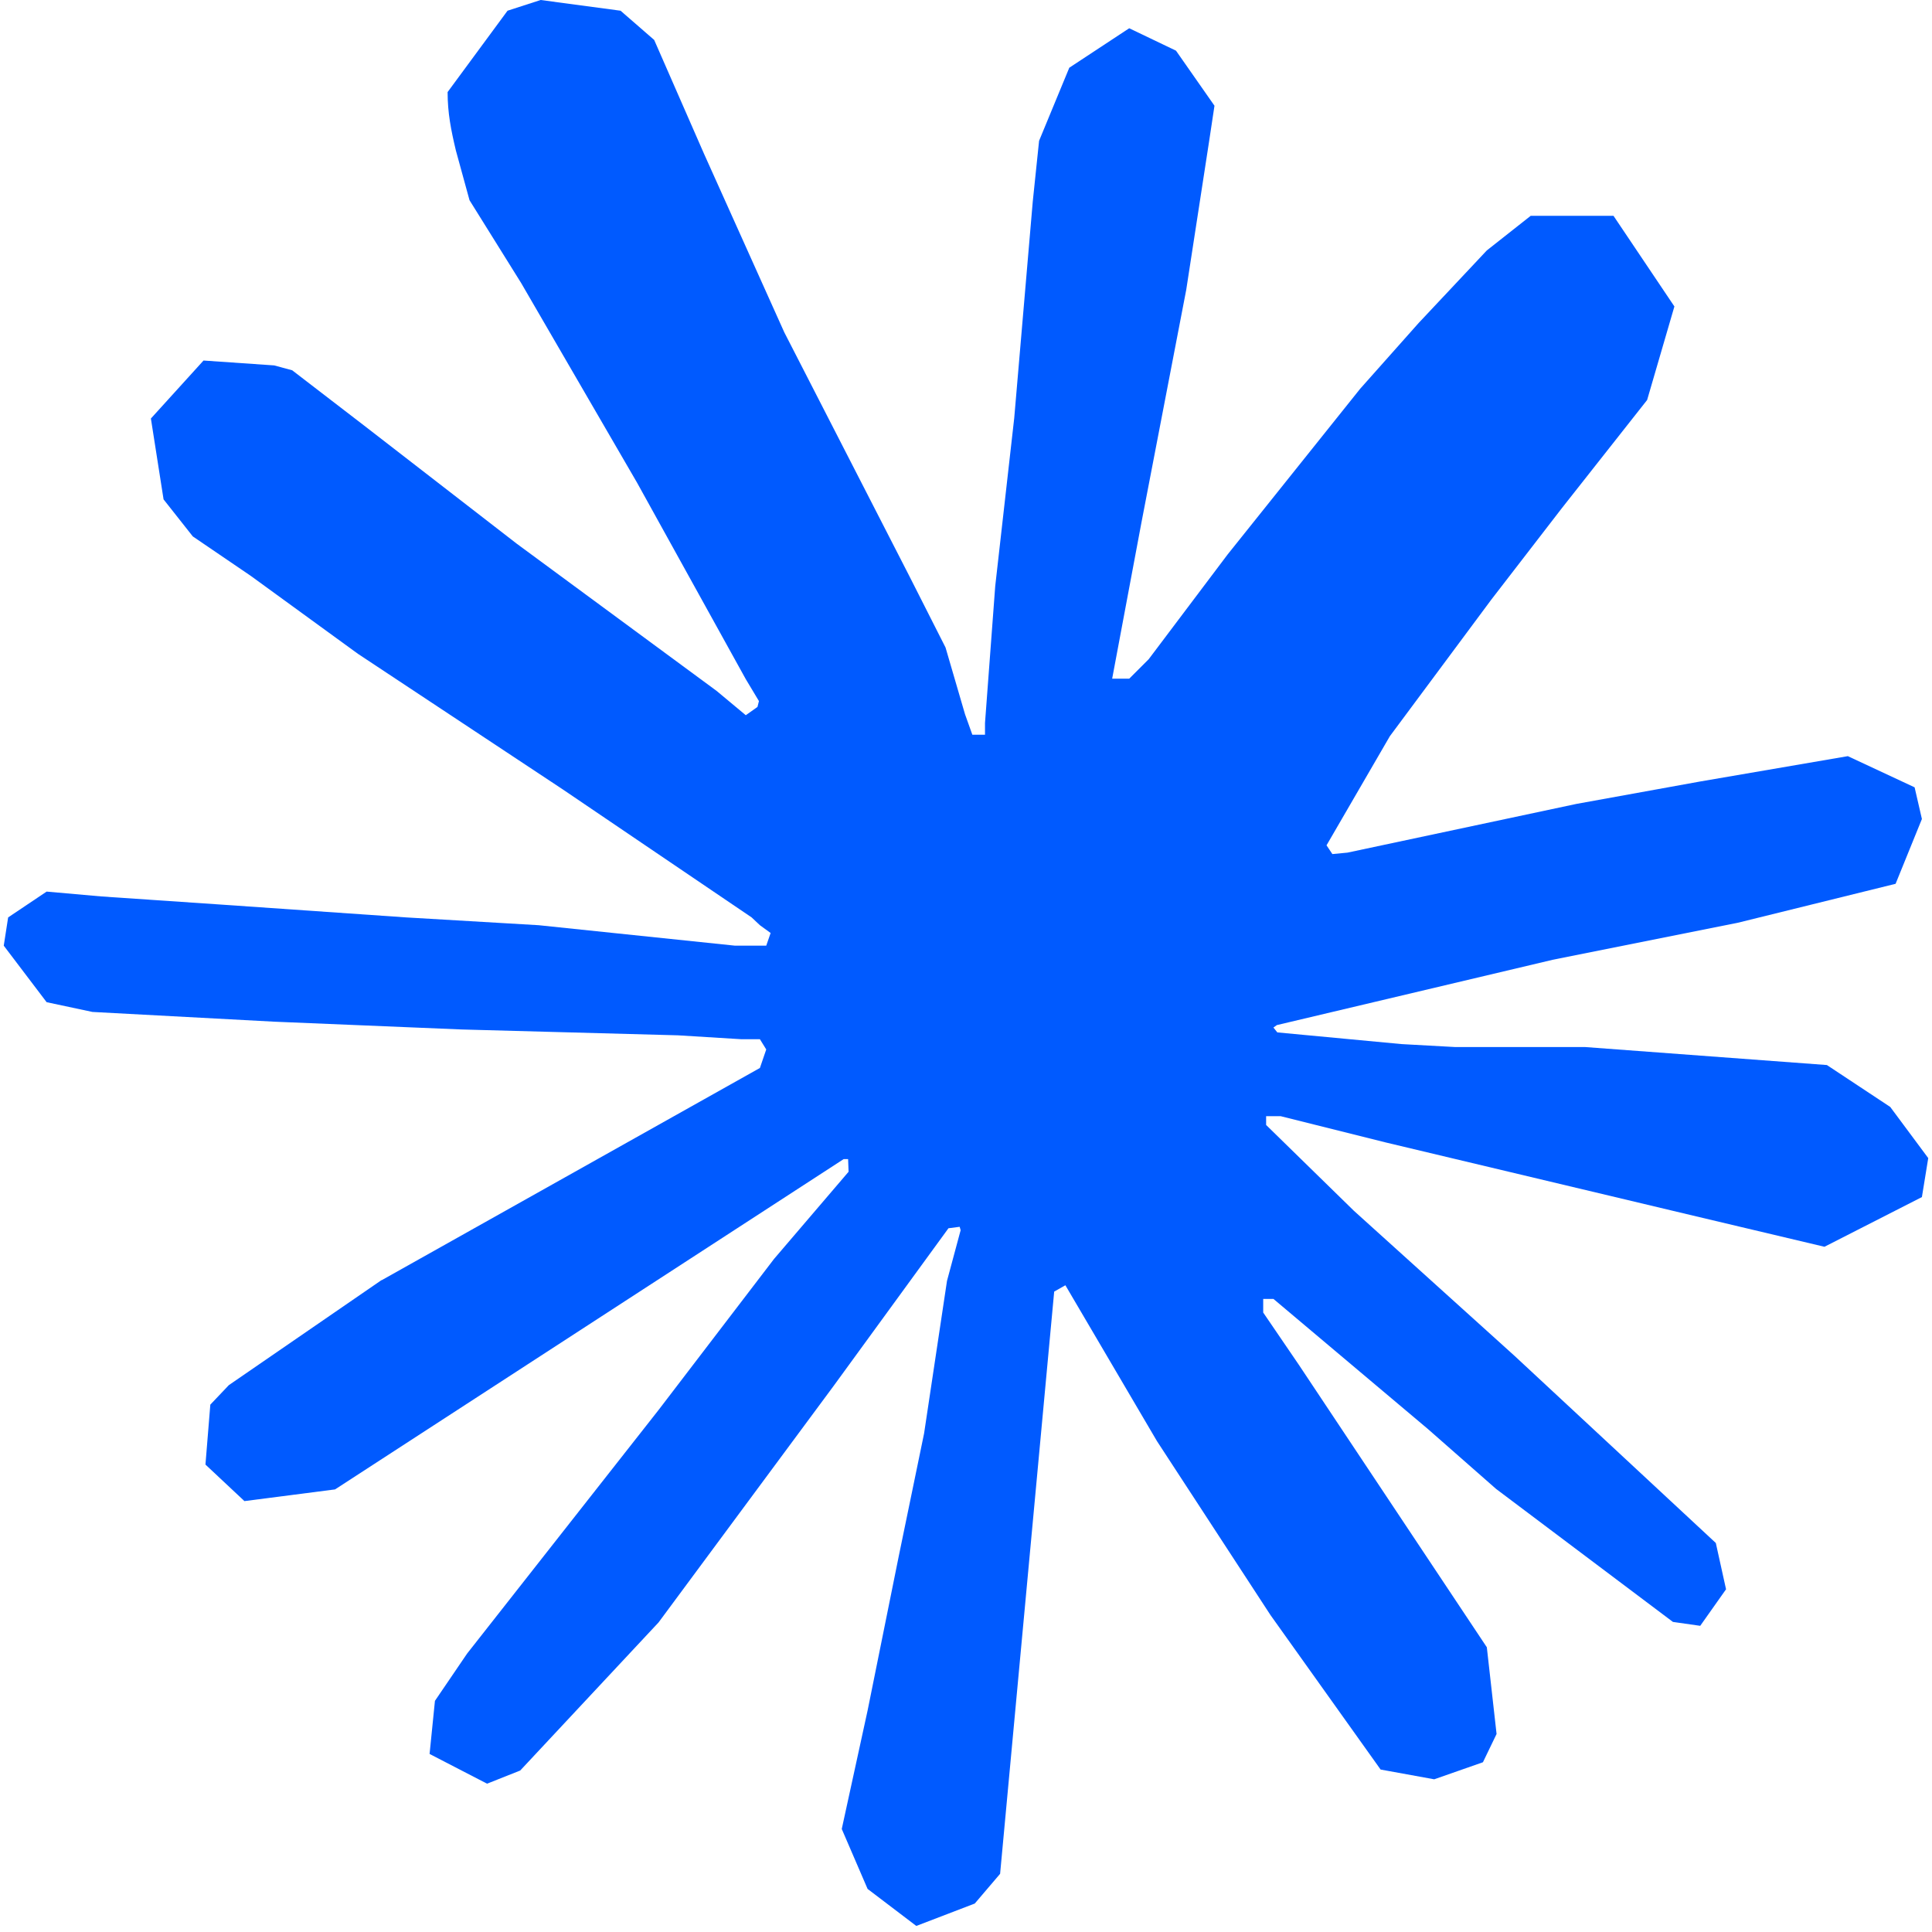
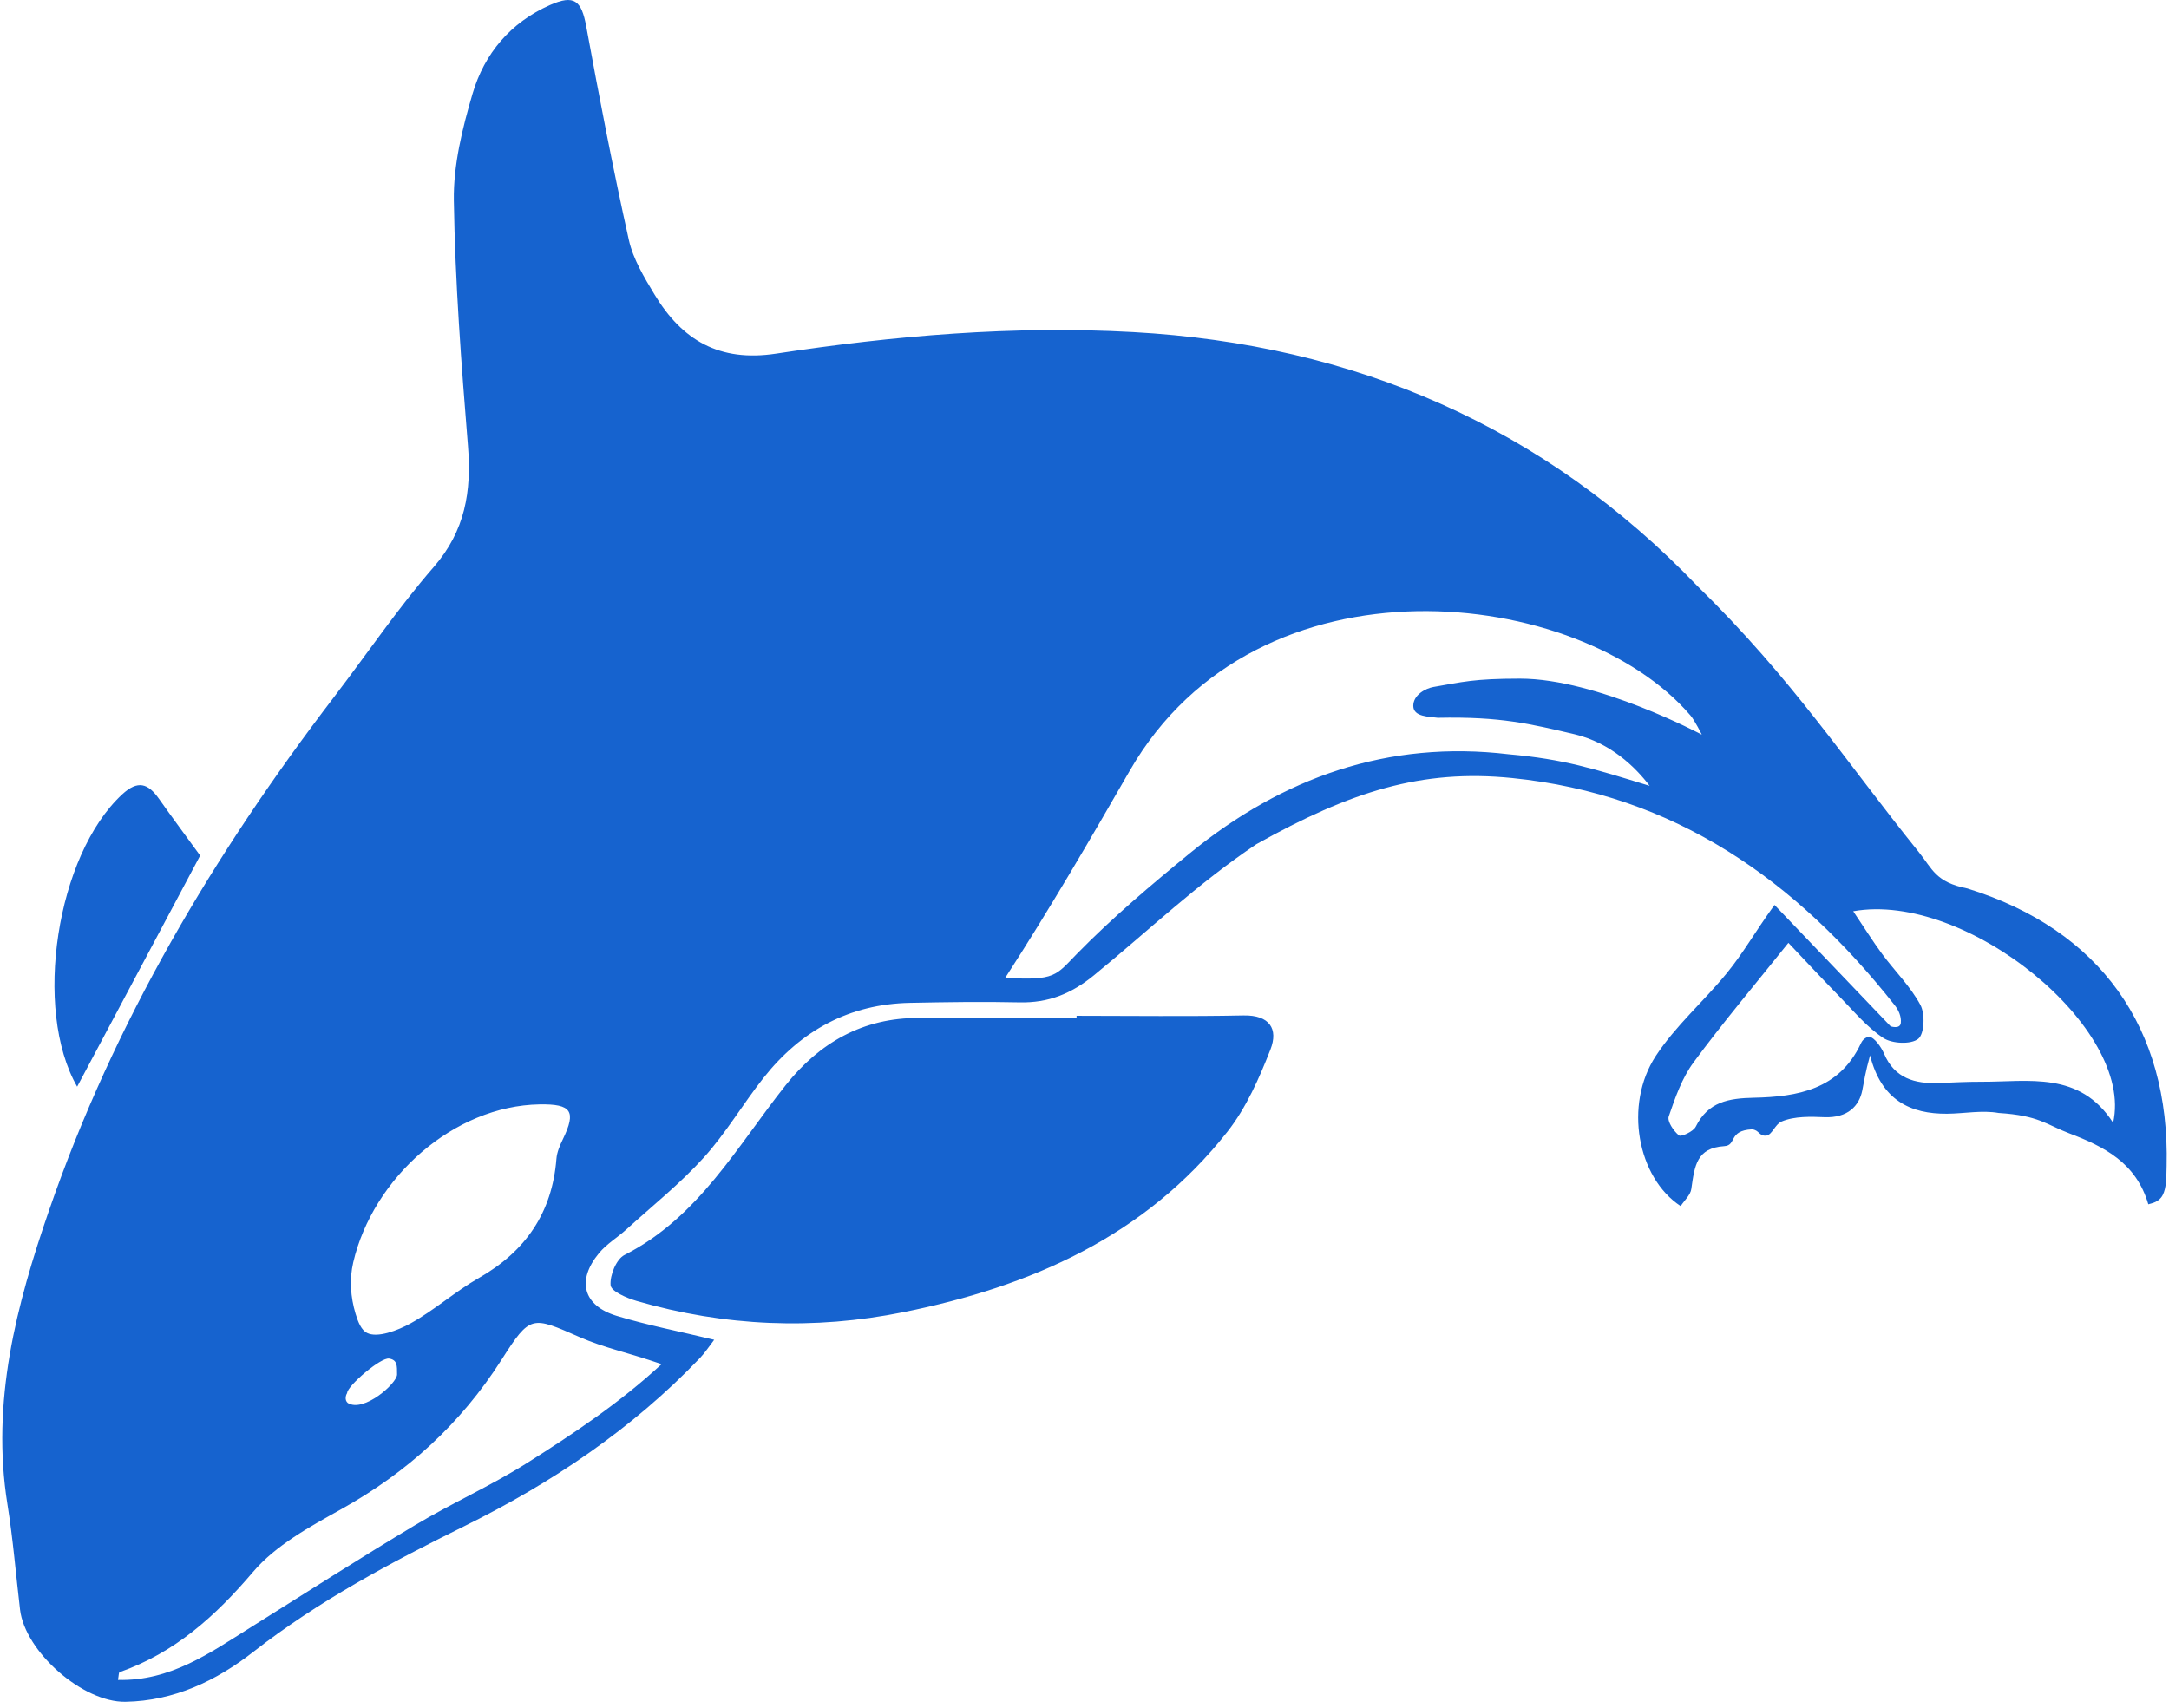
- <svg xmlns="http://www.w3.org/2000/svg" width="1em" height="1em" viewBox="0 0 256 257">
-   <path fill="#005aff" d="m50.228 170.321l50.357-28.257l.843-2.463l-.843-1.361h-2.462l-8.426-.518l-28.775-.778l-24.952-1.037l-24.175-1.296l-6.092-1.297L0 125.796l.583-3.759l5.12-3.434l7.324.648l16.202 1.101l24.304 1.685l17.629 1.037l26.118 2.722h4.148l.583-1.685l-1.426-1.037l-1.101-1.037l-25.147-17.045l-27.22-18.017l-14.258-10.37l-7.713-5.25l-3.888-4.925l-1.685-10.758l7-7.713l9.397.649l2.398.648l9.527 7.323l20.35 15.75L94.817 91.9l3.889 3.24l1.555-1.102l.195-.777l-1.75-2.917l-14.453-26.118l-15.425-26.572l-6.87-11.018l-1.814-6.61c-.648-2.723-1.102-4.991-1.102-7.778l7.972-10.823L71.42 0l10.63 1.426l4.472 3.888l6.61 15.101l10.694 23.786l16.591 32.34l4.861 9.592l2.592 8.879l.973 2.722h1.685v-1.556l1.36-18.211l2.528-22.36l2.463-28.776l.843-8.1l4.018-9.722l7.971-5.25l6.222 2.981l5.12 7.324l-.713 4.73l-3.046 19.768l-5.962 30.98l-3.889 20.739h2.268l2.593-2.593l10.499-13.934l17.628-22.036l7.778-8.749l9.073-9.657l5.833-4.601h11.018l8.1 12.055l-3.628 12.443l-11.342 14.388l-9.398 12.184l-13.48 18.147l-8.426 14.518l.778 1.166l2.01-.194l30.46-6.481l16.462-2.982l19.637-3.37l8.88 4.148l.971 4.213l-3.5 8.62l-20.998 5.184l-24.628 4.926l-36.682 8.685l-.454.324l.519.648l16.526 1.555l7.065.389h17.304l32.21 2.398l8.426 5.574l5.055 6.805l-.843 5.184l-12.962 6.611l-17.498-4.148l-40.83-9.721l-14-3.5h-1.944v1.167l11.666 11.406l21.387 19.314l26.767 24.887l1.36 6.157l-3.434 4.86l-3.63-.518l-23.526-17.693l-9.073-7.972l-20.545-17.304h-1.36v1.814l4.73 6.935l25.017 37.59l1.296 11.536l-1.814 3.76l-6.481 2.268l-7.13-1.297l-14.647-20.544l-15.1-23.138l-12.185-20.739l-1.49.843l-7.194 77.448l-3.37 3.953l-7.778 2.981l-6.48-4.925l-3.436-7.972l3.435-15.749l4.148-20.544l3.37-16.333l3.046-20.285l1.815-6.74l-.13-.454l-1.49.194l-15.295 20.999l-23.267 31.433l-18.406 19.702l-4.407 1.75l-7.648-3.954l.713-7.064l4.277-6.286l25.47-32.405l15.36-20.092l9.917-11.6l-.065-1.686h-.583L44.07 198.125l-12.055 1.555l-5.185-4.86l.648-7.972l2.463-2.593l20.35-13.999z" />
+ <svg xmlns="http://www.w3.org/2000/svg" width="1.27em" height="1em" viewBox="0 0 256 202" fill="#1663cf">
+   <path d="M146.807 120.124c-6.579.134-13.163.041-19.745.041v.261c-6.221 0-12.443.02-18.664-.005c-6.608-.026-11.741 2.925-15.739 7.951c-5.767 7.251-10.293 15.63-19.066 20.086c-.97.493-1.749 2.412-1.644 3.583c.063.716 1.909 1.516 3.078 1.855c10.408 3.021 20.979 3.46 31.578 1.324c15.01-3.023 28.543-8.95 38.294-21.337c2.235-2.84 3.772-6.342 5.1-9.747c.938-2.404-.095-4.075-3.192-4.012M23.404 101.21c-1.554-2.138-3.244-4.41-4.877-6.723c-1.284-1.819-2.494-2.23-4.345-.517c-7.783 7.204-10.568 25.45-5.326 34.58zm209.026 3.895c-3.774-.74-4.137-2.304-5.776-4.335c-8.561-10.61-14.92-20.447-26.152-31.434c-18.076-18.852-40.542-28.597-66.759-30.049c-14.225-.787-28.249.42-42.221 2.546c-6.719 1.022-11.125-1.597-14.374-6.989c-1.227-2.036-2.535-4.192-3.041-6.463c-1.868-8.385-3.493-16.827-5.044-25.278c-.561-3.056-1.429-3.768-4.27-2.514c-4.676 2.065-7.772 5.741-9.169 10.49c-1.203 4.091-2.28 8.43-2.215 12.64c.15 9.685.887 19.37 1.67 29.03c.435 5.376-.325 10.037-4.047 14.322c-4.232 4.873-7.874 10.257-11.803 15.397c-14.195 18.572-26.012 38.468-33.677 60.658c-3.897 11.278-6.889 22.696-4.94 34.835c.662 4.122.997 8.296 1.488 12.446c.59 4.992 7.435 10.99 12.461 10.906c5.769-.095 10.769-2.496 15.131-5.904c7.702-6.017 16.207-10.546 24.914-14.846c10.367-5.12 19.889-11.51 27.927-19.93c.592-.622 1.063-1.358 1.669-2.142c-4.102-.99-7.873-1.719-11.528-2.829c-3.984-1.21-4.774-4.192-2.089-7.429c.899-1.084 2.181-1.843 3.24-2.804c3.081-2.795 6.36-5.417 9.14-8.487c2.639-2.915 4.655-6.383 7.107-9.479c4.4-5.557 10.122-8.69 17.304-8.83c4.312-.085 8.629-.154 12.94-.056c3.409.077 6.134-1.018 8.815-3.215c6.566-5.38 12.164-10.767 19.196-15.496c11.152-6.235 19.518-8.905 30.241-7.828c19.258 1.935 33.629 12.13 45.269 26.887c.429.543.793 1.301.714 2.081s-1.203.405-1.203.405s-9.352-9.785-13.738-14.362c-2.411 3.354-3.666 5.651-5.657 8.09c-2.718 3.327-6.054 6.218-8.385 9.78c-3.785 5.78-2.173 14.405 2.945 17.758c.436-.67 1.155-1.299 1.257-2.016c.395-2.772.62-4.862 3.908-5.076c1.492-.097.426-1.836 3.256-1.988c.883.068.815.816 1.698.748c.714-.102 1.031-1.33 1.801-1.665c1.529-.663 3.562-.58 5.067-.519c2.79.115 4.123-1.35 4.486-3.14c.24-1.179.349-2.106.927-4.176c1.336 5.335 4.808 6.945 9.116 6.907c2.037-.018 4.132-.442 6.096-.09c4.785.304 5.632 1.377 8.328 2.402c4.157 1.578 7.934 3.481 9.369 8.401c.425-.133 1.257-.238 1.699-1.087c.441-.85.431-2.002.466-3.449c.395-16.352-7.862-27.938-23.557-32.824m-168.875 25.54c3.78-.06 4.35.806 2.76 4.1c-.355.733-.71 1.537-.773 2.332c-.504 6.38-3.639 10.944-9.174 14.102c-2.798 1.596-5.249 3.804-8.064 5.363c-1.544.855-3.948 1.77-5.175 1.133c-.661-.342-1.034-1.242-1.344-2.264c-.593-1.965-.744-4.068-.278-6.067c2.34-10.033 11.897-18.533 22.048-18.699m-22.767 34.14c.04-.852 3.968-4.232 4.963-4.072c.994.16.938.863.942 1.886s-3.932 4.548-5.827 3.37c-.442-.379-.189-1.019-.078-1.184m37.193-3.412c-4.995 4.621-10.57 8.322-15.99 11.74c-4.235 2.668-8.853 4.724-13.154 7.298c-6.549 3.92-12.979 8.038-19.447 12.094c-4.819 3.023-9.504 6.38-15.705 6.221c.097-.515.084-.879.185-.915c6.523-2.289 11.334-6.614 15.786-11.854c2.688-3.163 6.716-5.349 10.445-7.43c7.802-4.356 14.123-10.104 18.939-17.658c3.437-5.39 3.571-5.175 9.268-2.686c2.931 1.281 5.444 1.736 9.673 3.19m91.807-76.462c7.477-.155 10.901.714 16.203 1.954c4.2 1.018 7.135 3.827 8.851 6.098c-6.688-2.046-10.071-3.147-16.691-3.737c-14.228-1.699-26.718 2.743-37.671 11.693c-4.632 3.785-9.225 7.672-13.4 11.94c-2.468 2.521-2.517 3.181-8.449 2.806c5.246-8.117 10.029-16.339 14.714-24.483c15.153-26.34 53.234-21.83 66.32-6.555c.534.624 1.345 2.278 1.345 2.278s-12.384-6.625-21.492-6.625c-5.486 0-6.861.405-10.252.988c-.895.154-2.391.93-2.379 2.24s1.888 1.26 2.901 1.403m79.873 47.907c-3.976-6.157-9.984-4.824-15.609-4.849c-1.676-.008-3.353.088-5.03.15c-2.831.101-5.219-.56-6.454-3.474c-.318-.749-1.115-1.908-1.777-2.026c-.646.177-.861.598-.976.843c-2.553 5.43-7.506 6.288-12.648 6.397c-2.974.063-5.41.475-6.873 3.428c-.283.573-1.73 1.231-1.98 1.03c-.634-.51-1.412-1.665-1.213-2.246c.759-2.212 1.564-4.533 2.931-6.388c3.467-4.705 7.247-9.18 11.223-14.148c1.874 1.975 3.93 4.193 6.043 6.354c1.669 1.707 3.229 3.617 5.188 4.904c1.033.68 3.267.783 4.122.1c.738-.589.83-2.95.257-4.017c-1.17-2.18-3.019-3.989-4.511-6.007c-1.114-1.506-2.106-3.1-3.432-5.072c13.391-2.39 33.279 13.87 30.739 25.021" fill="#1663cf" />
</svg>
